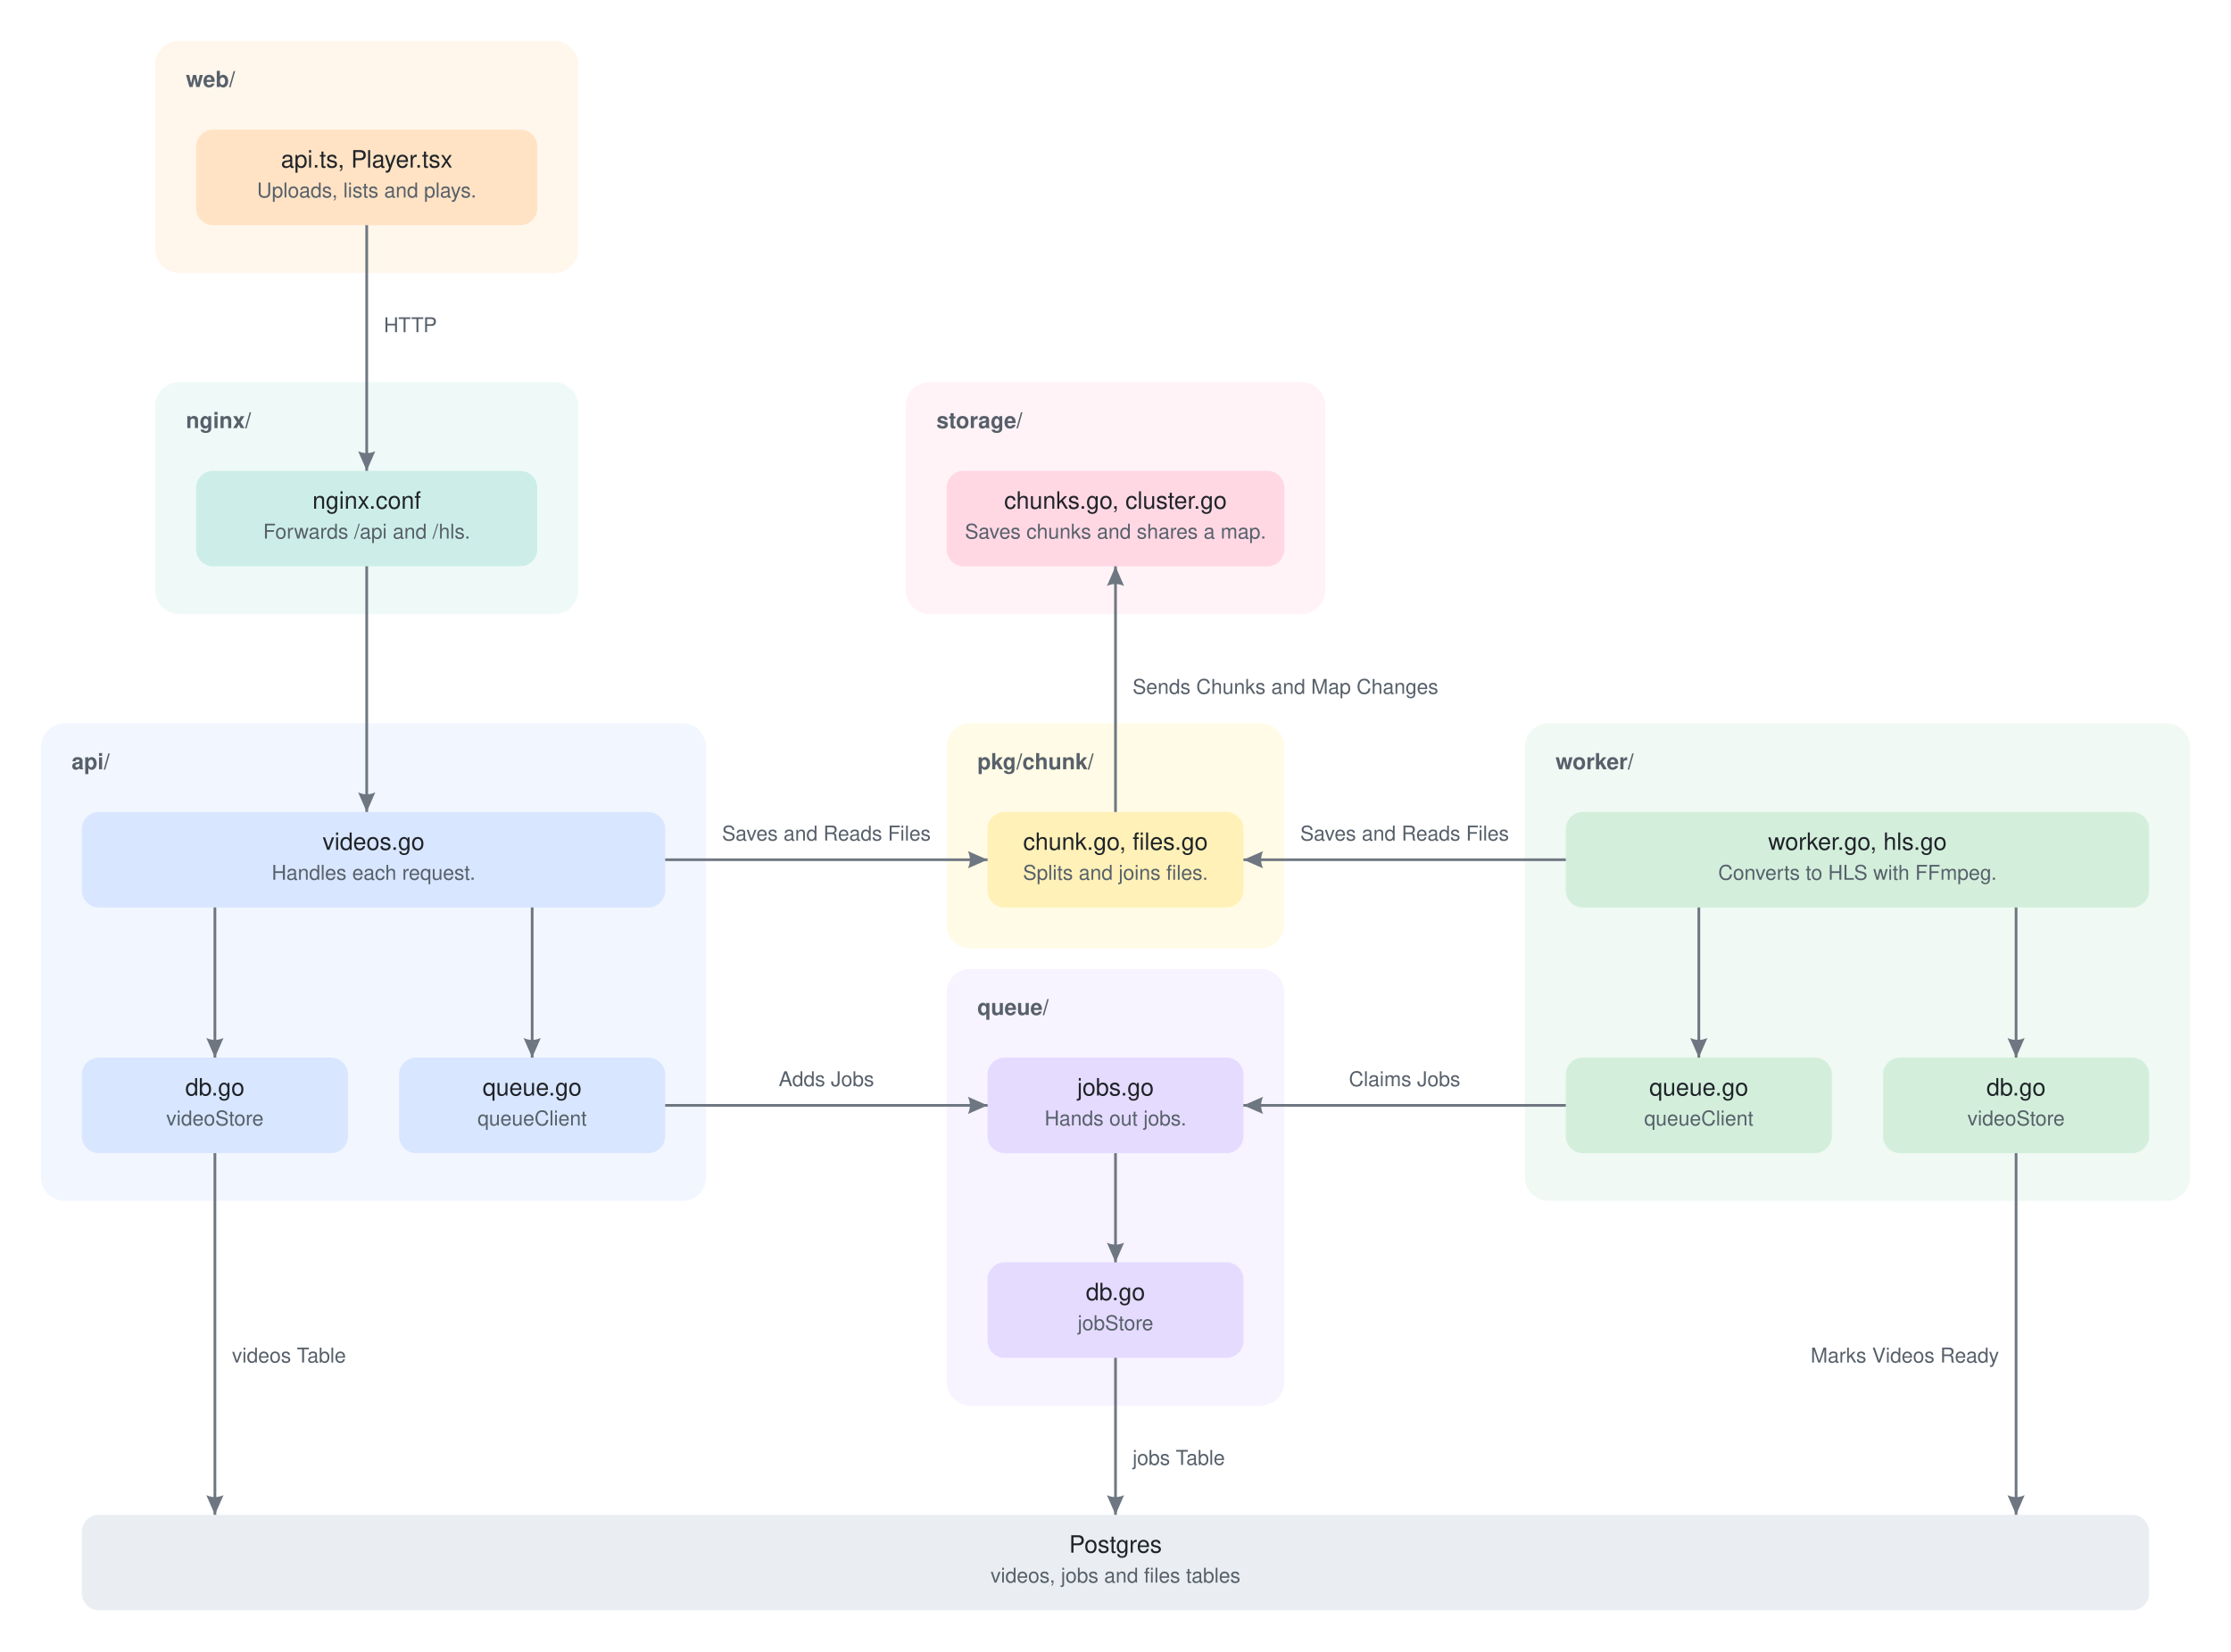
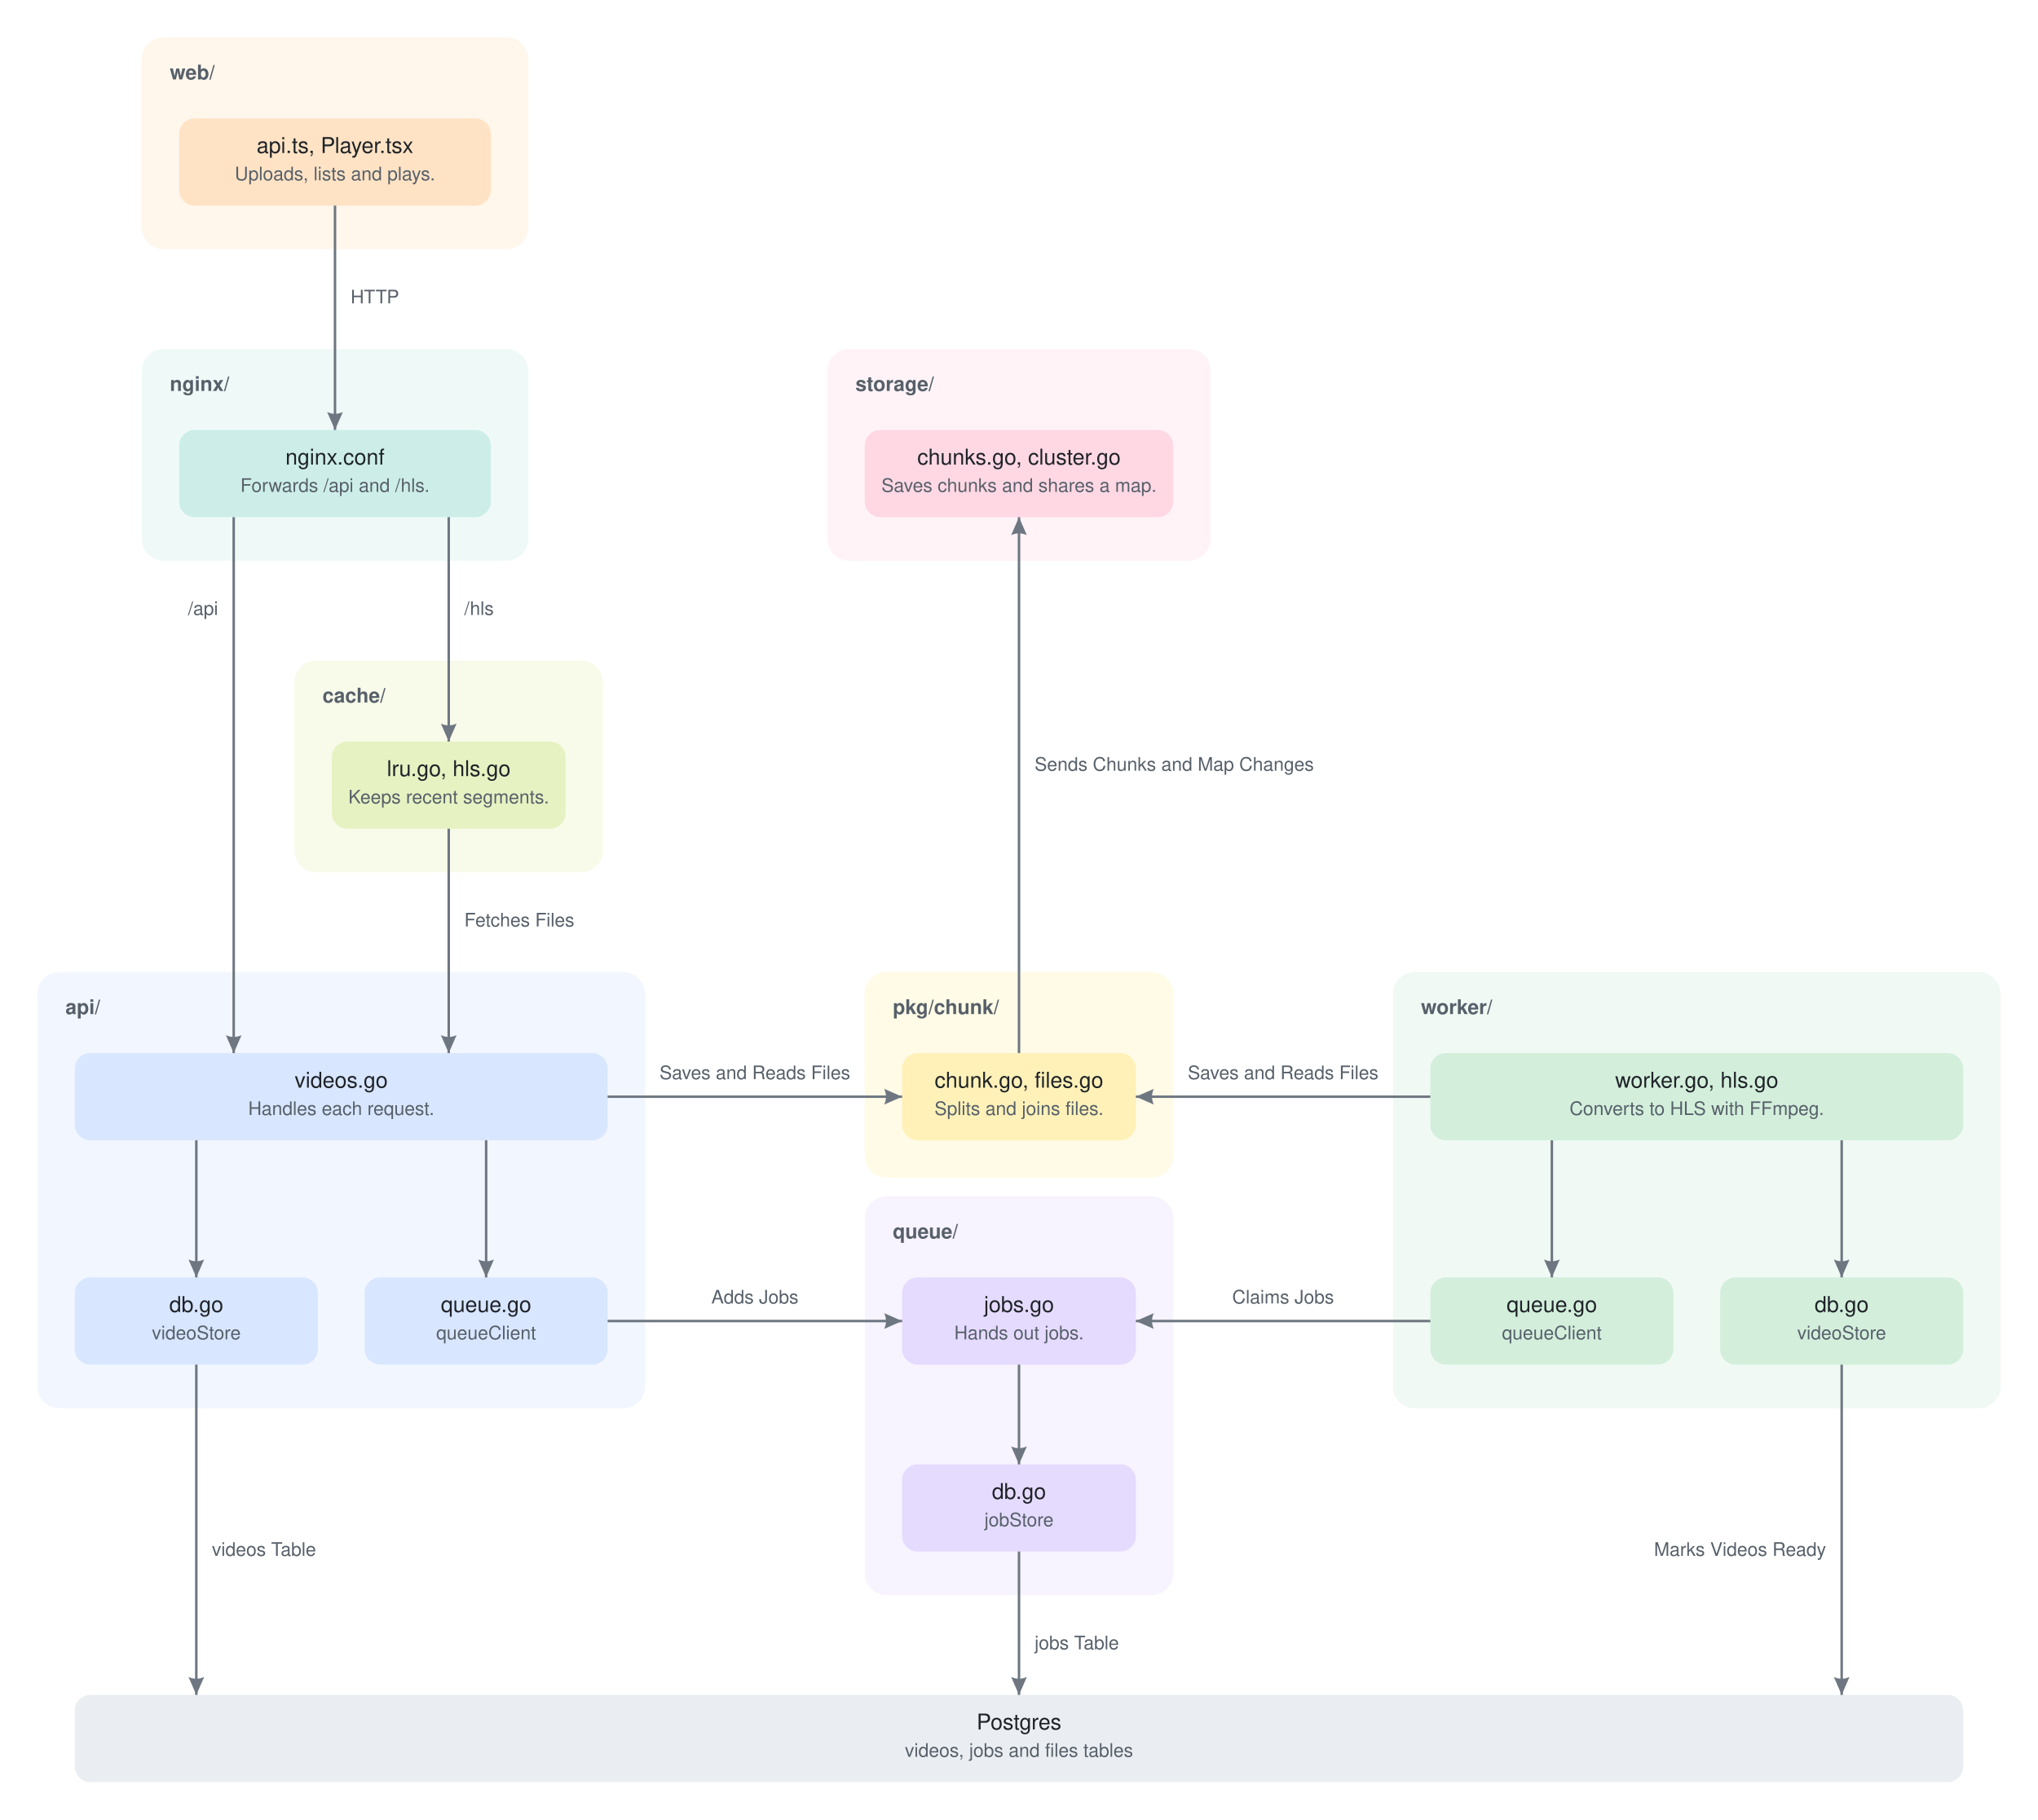
- <svg xmlns="http://www.w3.org/2000/svg" viewBox="0 0 1308 968" width="1308" height="968" role="img" aria-label="How Flick's folders and files connect">
+ <svg xmlns="http://www.w3.org/2000/svg" viewBox="0 0 1308 1168" width="1308" height="1168" role="img" aria-label="How Flick's folders and files connect">
  <style>
    text { font-family: -apple-system, "Segoe UI", Helvetica, Arial, sans-serif; font-size: 14px; fill: #1f2328; text-anchor: middle; dominant-baseline: central; }
    .sub { font-size: 12px; fill: #57606a; }
    .folder { font-size: 13px; font-weight: 600; fill: #57606a; text-anchor: start; }
    .web { fill: #ffe3c4; } .p-web { fill: #fff6ec; }
    .nginx { fill: #cdeee8; } .p-nginx { fill: #effaf8; }
    .api { fill: #d8e6ff; } .p-api { fill: #f2f6ff; }
    .queue { fill: #e5dbff; } .p-queue { fill: #f7f3ff; }
    .worker { fill: #d3efdc; } .p-worker { fill: #f0f9f3; }
    .storage { fill: #ffd8e4; } .p-storage { fill: #fff3f7; }
    .chunk { fill: #fff1b8; } .p-chunk { fill: #fffbe6; }
+     .cache { fill: #e6f2c2; } .p-cache { fill: #f8fbea; }
    .ext { fill: #eaeef2; } .p-ext { fill: #f6f8fa; }
    .ln { fill: none; stroke: #6e7781; stroke-width: 1.6; stroke-linecap: round; }
    .head { fill: #6e7781; }
    @media (prefers-color-scheme: dark) {
      text { fill: #f0f6fc; }
      .sub, .folder { fill: #c9d1d9; }
      .web { fill: #6b4e30; } .p-web { fill: #3a2e22; }
      .nginx { fill: #2f6158; } .p-nginx { fill: #243b38; }
      .api { fill: #34507e; } .p-api { fill: #263147; }
      .queue { fill: #4f4180; } .p-queue { fill: #312a47; }
      .worker { fill: #326343; } .p-worker { fill: #253a2d; }
      .storage { fill: #7a3a52; } .p-storage { fill: #3d2630; }
      .chunk { fill: #6b5a1e; } .p-chunk { fill: #3a3320; }
+       .cache { fill: #55612a; } .p-cache { fill: #33391f; }
      .ext { fill: #3d444d; } .p-ext { fill: #30363d; }
      .ln { stroke: #a0a8b0; }
      .head { fill: #a0a8b0; }
    }
  </style>
  <defs>
    <marker id="a" viewBox="0 0 10 10" refX="9" refY="5" markerWidth="9" markerHeight="9" orient="auto-start-reverse">
      <path class="head" d="M1 1.5 L9 5 L1 8.5 Q2.6 5 1 1.5 Z" />
    </marker>
  </defs>
  <rect class="p-web" x="91" y="24" width="248" height="136" rx="14" />
  <text class="folder" x="109" y="48">web/</text>
  <rect class="p-nginx" x="91" y="224" width="248" height="136" rx="14" />
  <text class="folder" x="109" y="248">nginx/</text>
-   <rect class="p-api" x="24" y="424" width="390" height="280" rx="14" />
-   <text class="folder" x="42" y="448">api/</text>
-   <rect class="p-queue" x="555" y="568" width="198" height="256" rx="14" />
-   <text class="folder" x="573" y="592">queue/</text>
-   <rect class="p-worker" x="894" y="424" width="390" height="280" rx="14" />
-   <text class="folder" x="912" y="448">worker/</text>
+   <rect class="p-cache" x="189" y="424" width="198" height="136" rx="14" />
+   <text class="folder" x="207" y="448">cache/</text>
+   <rect class="p-api" x="24" y="624" width="390" height="280" rx="14" />
+   <text class="folder" x="42" y="648">api/</text>
+   <rect class="p-queue" x="555" y="768" width="198" height="256" rx="14" />
+   <text class="folder" x="573" y="792">queue/</text>
+   <rect class="p-worker" x="894" y="624" width="390" height="280" rx="14" />
+   <text class="folder" x="912" y="648">worker/</text>
  <rect class="p-storage" x="531" y="224" width="246" height="136" rx="14" />
  <text class="folder" x="549" y="248">storage/</text>
-   <rect class="p-chunk" x="555" y="424" width="198" height="132" rx="14" />
-   <text class="folder" x="573" y="448">pkg/chunk/</text>
+   <rect class="p-chunk" x="555" y="624" width="198" height="132" rx="14" />
+   <text class="folder" x="573" y="648">pkg/chunk/</text>
  <path class="ln" d="M215 132 V276" marker-end="url(#a)" />
-   <path class="ln" d="M215 332 V476" marker-end="url(#a)" />
-   <path class="ln" d="M390 504 H579" marker-end="url(#a)" />
-   <path class="ln" d="M918 504 H729" marker-end="url(#a)" />
-   <path class="ln" d="M126 532 V620" marker-end="url(#a)" />
-   <path class="ln" d="M312 532 V620" marker-end="url(#a)" />
-   <path class="ln" d="M996 532 V620" marker-end="url(#a)" />
-   <path class="ln" d="M1182 532 V620" marker-end="url(#a)" />
-   <path class="ln" d="M390 648 H579" marker-end="url(#a)" />
-   <path class="ln" d="M918 648 H729" marker-end="url(#a)" />
-   <path class="ln" d="M654 676 V740" marker-end="url(#a)" />
-   <path class="ln" d="M654 476 V332" marker-end="url(#a)" />
-   <path class="ln" d="M126 676 V888" marker-end="url(#a)" />
-   <path class="ln" d="M654 796 V888" marker-end="url(#a)" />
-   <path class="ln" d="M1182 676 V888" marker-end="url(#a)" />
+   <path class="ln" d="M150 332 V676" marker-end="url(#a)" />
+   <path class="ln" d="M288 332 V476" marker-end="url(#a)" />
+   <path class="ln" d="M288 532 V676" marker-end="url(#a)" />
+   <path class="ln" d="M390 704 H579" marker-end="url(#a)" />
+   <path class="ln" d="M918 704 H729" marker-end="url(#a)" />
+   <path class="ln" d="M126 732 V820" marker-end="url(#a)" />
+   <path class="ln" d="M312 732 V820" marker-end="url(#a)" />
+   <path class="ln" d="M996 732 V820" marker-end="url(#a)" />
+   <path class="ln" d="M1182 732 V820" marker-end="url(#a)" />
+   <path class="ln" d="M390 848 H579" marker-end="url(#a)" />
+   <path class="ln" d="M918 848 H729" marker-end="url(#a)" />
+   <path class="ln" d="M654 876 V940" marker-end="url(#a)" />
+   <path class="ln" d="M654 676 V332" marker-end="url(#a)" />
+   <path class="ln" d="M126 876 V1088" marker-end="url(#a)" />
+   <path class="ln" d="M654 996 V1088" marker-end="url(#a)" />
+   <path class="ln" d="M1182 876 V1088" marker-end="url(#a)" />
  <text class="sub" x="225" y="192" style="text-anchor: start">HTTP</text>
-   <text class="sub" x="484.5" y="490">Saves and Reads Files</text>
-   <text class="sub" x="823.5" y="490">Saves and Reads Files</text>
-   <text class="sub" x="664" y="404" style="text-anchor: start">Sends Chunks and Map Changes</text>
-   <text class="sub" x="484.5" y="634">Adds Jobs</text>
-   <text class="sub" x="823.5" y="634">Claims Jobs</text>
-   <text class="sub" x="136" y="796" style="text-anchor: start">videos Table</text>
-   <text class="sub" x="664" y="856" style="text-anchor: start">jobs Table</text>
-   <text class="sub" x="1172" y="796" style="text-anchor: end">Marks Videos Ready</text>
+   <text class="sub" x="140" y="392" style="text-anchor: end">/api</text>
+   <text class="sub" x="298" y="392" style="text-anchor: start">/hls</text>
+   <text class="sub" x="298" y="592" style="text-anchor: start">Fetches Files</text>
+   <text class="sub" x="484.5" y="690">Saves and Reads Files</text>
+   <text class="sub" x="823.5" y="690">Saves and Reads Files</text>
+   <text class="sub" x="664" y="492" style="text-anchor: start">Sends Chunks and Map Changes</text>
+   <text class="sub" x="484.5" y="834">Adds Jobs</text>
+   <text class="sub" x="823.5" y="834">Claims Jobs</text>
+   <text class="sub" x="136" y="996" style="text-anchor: start">videos Table</text>
+   <text class="sub" x="664" y="1056" style="text-anchor: start">jobs Table</text>
+   <text class="sub" x="1172" y="996" style="text-anchor: end">Marks Videos Ready</text>
  <rect class="web" x="115" y="76" width="200" height="56" rx="10" />
  <text x="215" y="95">api.ts, Player.tsx</text>
  <text class="sub" x="215" y="113">Uploads, lists and plays.</text>
  <rect class="nginx" x="115" y="276" width="200" height="56" rx="10" />
  <text x="215" y="295">nginx.conf</text>
  <text class="sub" x="215" y="313">Forwards /api and /hls.</text>
-   <rect class="api" x="48" y="476" width="342" height="56" rx="10" />
-   <text x="219" y="495">videos.go</text>
-   <text class="sub" x="219" y="513">Handles each request.</text>
-   <rect class="api" x="48" y="620" width="156" height="56" rx="10" />
-   <text x="126" y="639">db.go</text>
-   <text class="sub" x="126" y="657">videoStore</text>
-   <rect class="api" x="234" y="620" width="156" height="56" rx="10" />
-   <text x="312" y="639">queue.go</text>
-   <text class="sub" x="312" y="657">queueClient</text>
+   <rect class="cache" x="213" y="476" width="150" height="56" rx="10" />
+   <text x="288" y="495">lru.go, hls.go</text>
+   <text class="sub" x="288" y="513">Keeps recent segments.</text>
+   <rect class="api" x="48" y="676" width="342" height="56" rx="10" />
+   <text x="219" y="695">videos.go</text>
+   <text class="sub" x="219" y="713">Handles each request.</text>
+   <rect class="api" x="48" y="820" width="156" height="56" rx="10" />
+   <text x="126" y="839">db.go</text>
+   <text class="sub" x="126" y="857">videoStore</text>
+   <rect class="api" x="234" y="820" width="156" height="56" rx="10" />
+   <text x="312" y="839">queue.go</text>
+   <text class="sub" x="312" y="857">queueClient</text>
  <rect class="storage" x="555" y="276" width="198" height="56" rx="10" />
  <text x="654" y="295">chunks.go, cluster.go</text>
  <text class="sub" x="654" y="313">Saves chunks and shares a map.</text>
-   <rect class="chunk" x="579" y="476" width="150" height="56" rx="10" />
-   <text x="654" y="495">chunk.go, files.go</text>
-   <text class="sub" x="654" y="513">Splits and joins files.</text>
-   <rect class="queue" x="579" y="620" width="150" height="56" rx="10" />
-   <text x="654" y="639">jobs.go</text>
-   <text class="sub" x="654" y="657">Hands out jobs.</text>
-   <rect class="queue" x="579" y="740" width="150" height="56" rx="10" />
-   <text x="654" y="759">db.go</text>
-   <text class="sub" x="654" y="777">jobStore</text>
-   <rect class="worker" x="918" y="476" width="342" height="56" rx="10" />
-   <text x="1089" y="495">worker.go, hls.go</text>
-   <text class="sub" x="1089" y="513">Converts to HLS with FFmpeg.</text>
-   <rect class="worker" x="918" y="620" width="156" height="56" rx="10" />
-   <text x="996" y="639">queue.go</text>
-   <text class="sub" x="996" y="657">queueClient</text>
-   <rect class="worker" x="1104" y="620" width="156" height="56" rx="10" />
-   <text x="1182" y="639">db.go</text>
-   <text class="sub" x="1182" y="657">videoStore</text>
-   <rect class="ext" x="48" y="888" width="1212" height="56" rx="10" />
-   <text x="654" y="907">Postgres</text>
-   <text class="sub" x="654" y="925">videos, jobs and files tables</text>
+   <rect class="chunk" x="579" y="676" width="150" height="56" rx="10" />
+   <text x="654" y="695">chunk.go, files.go</text>
+   <text class="sub" x="654" y="713">Splits and joins files.</text>
+   <rect class="queue" x="579" y="820" width="150" height="56" rx="10" />
+   <text x="654" y="839">jobs.go</text>
+   <text class="sub" x="654" y="857">Hands out jobs.</text>
+   <rect class="queue" x="579" y="940" width="150" height="56" rx="10" />
+   <text x="654" y="959">db.go</text>
+   <text class="sub" x="654" y="977">jobStore</text>
+   <rect class="worker" x="918" y="676" width="342" height="56" rx="10" />
+   <text x="1089" y="695">worker.go, hls.go</text>
+   <text class="sub" x="1089" y="713">Converts to HLS with FFmpeg.</text>
+   <rect class="worker" x="918" y="820" width="156" height="56" rx="10" />
+   <text x="996" y="839">queue.go</text>
+   <text class="sub" x="996" y="857">queueClient</text>
+   <rect class="worker" x="1104" y="820" width="156" height="56" rx="10" />
+   <text x="1182" y="839">db.go</text>
+   <text class="sub" x="1182" y="857">videoStore</text>
+   <rect class="ext" x="48" y="1088" width="1212" height="56" rx="10" />
+   <text x="654" y="1107">Postgres</text>
+   <text class="sub" x="654" y="1125">videos, jobs and files tables</text>
</svg>
